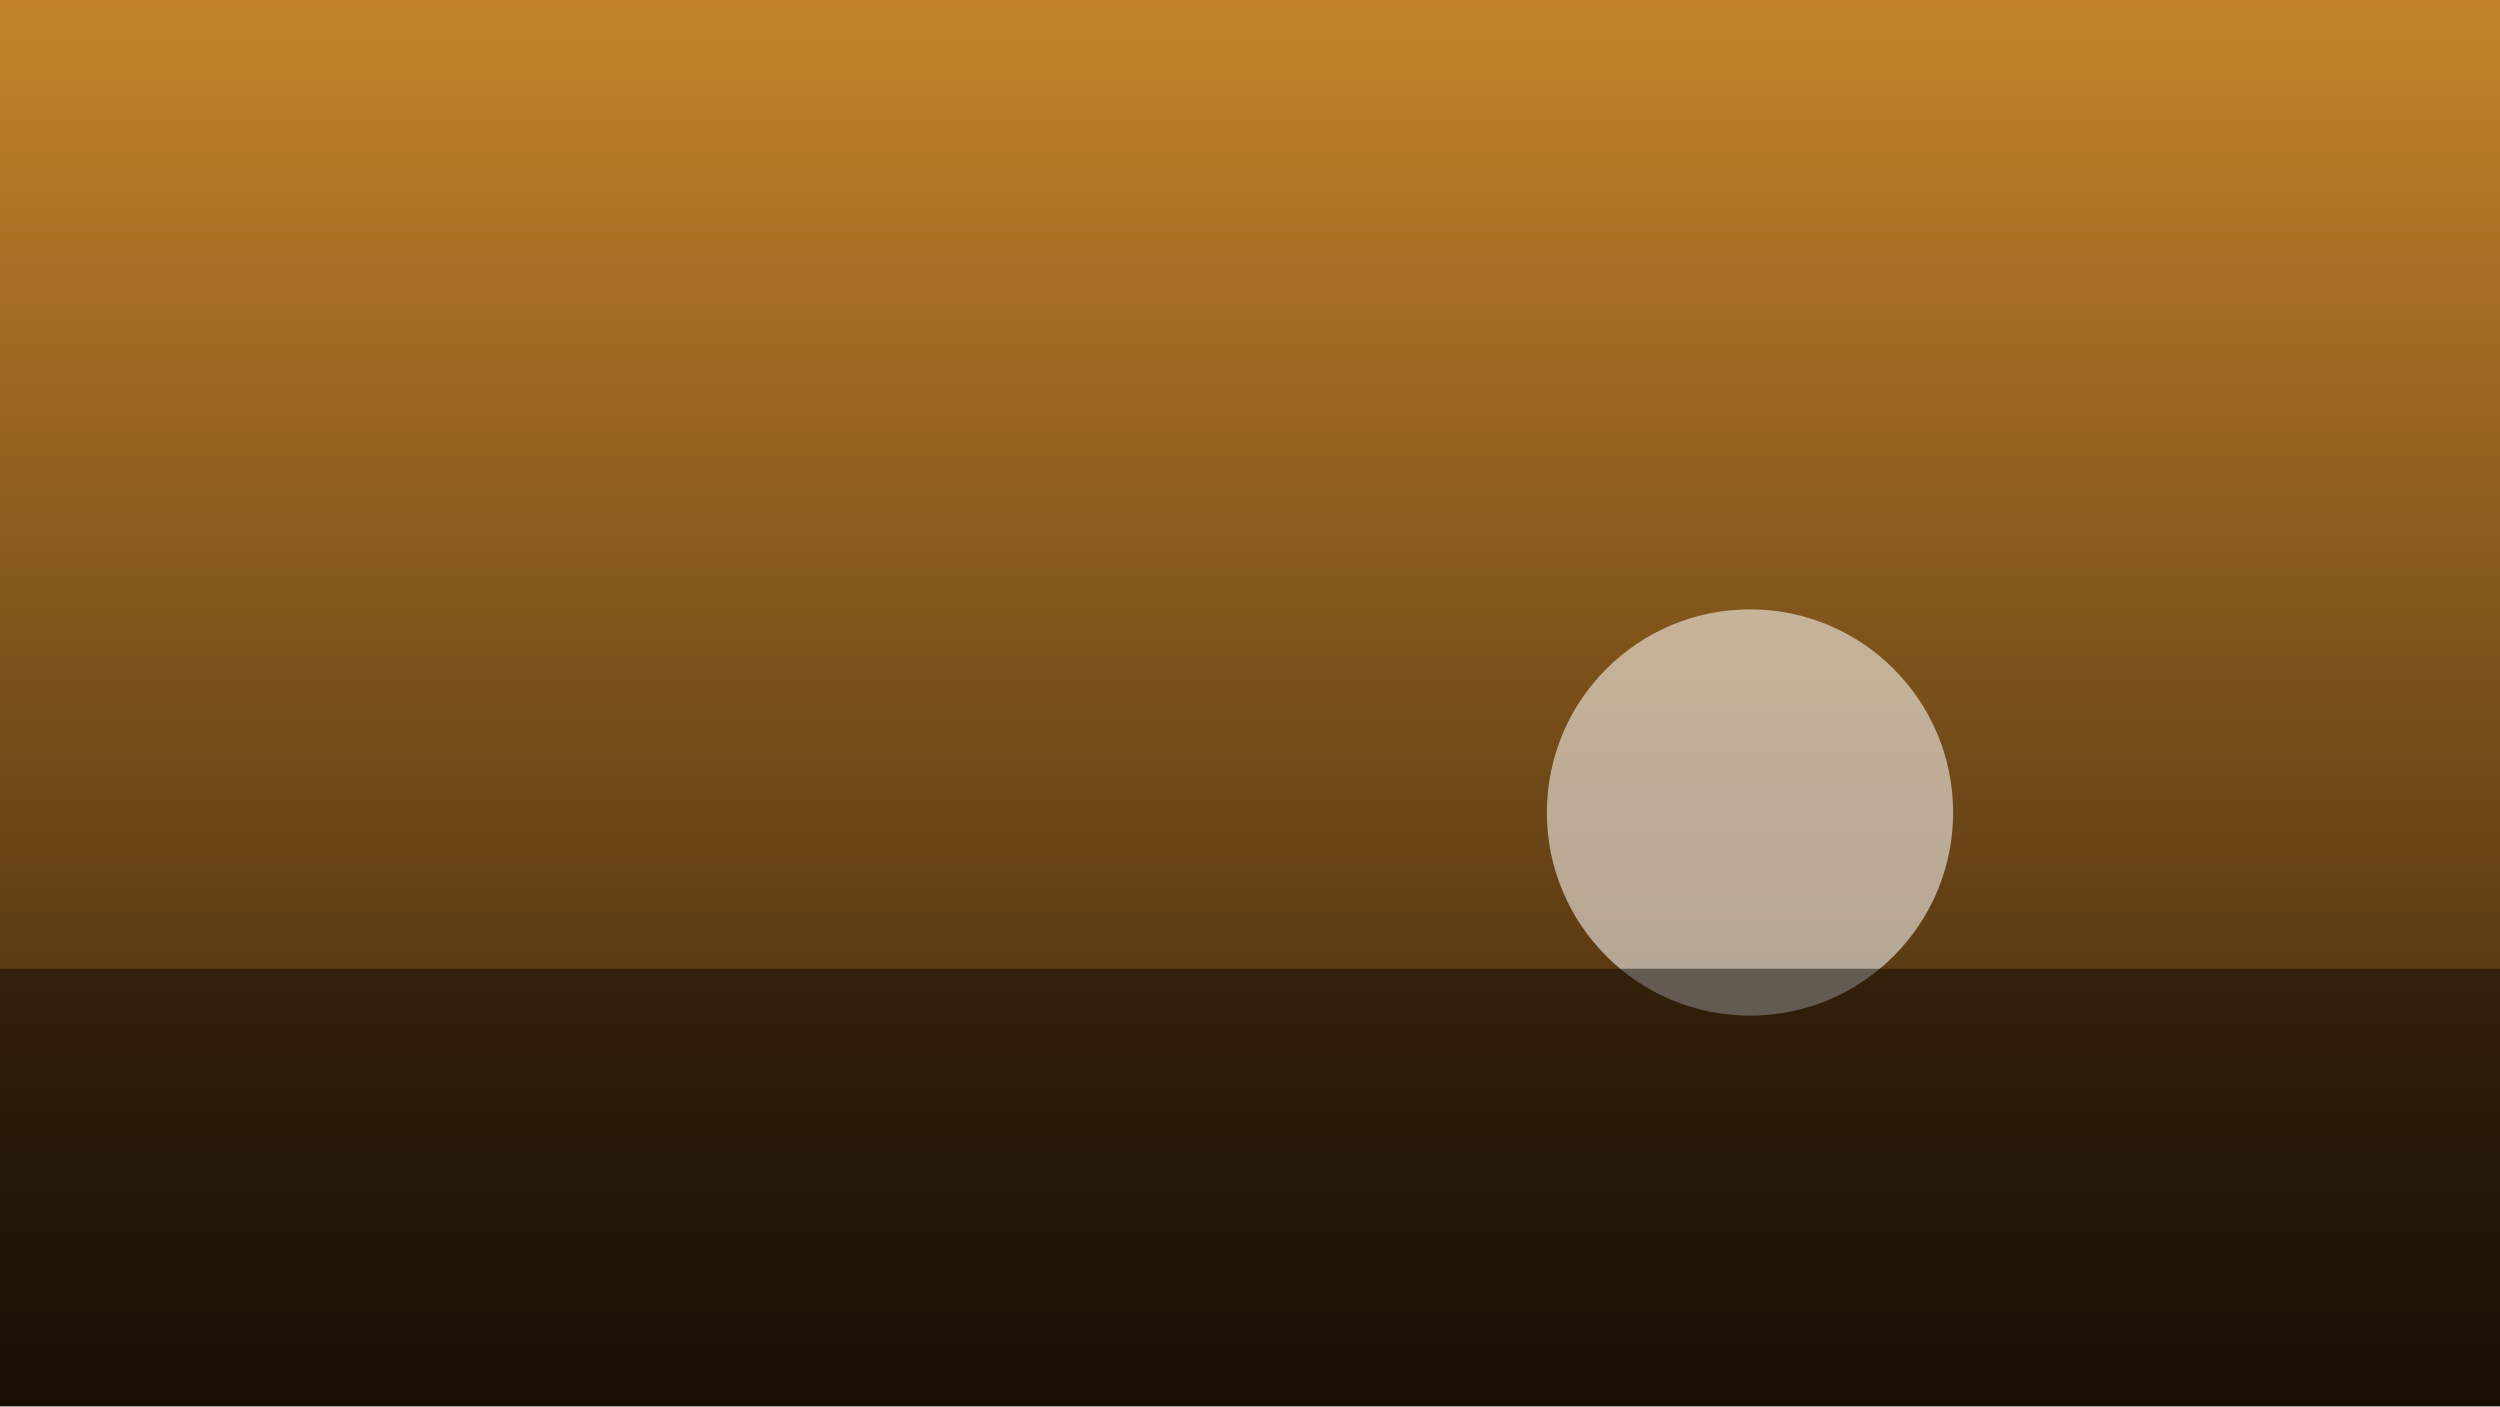
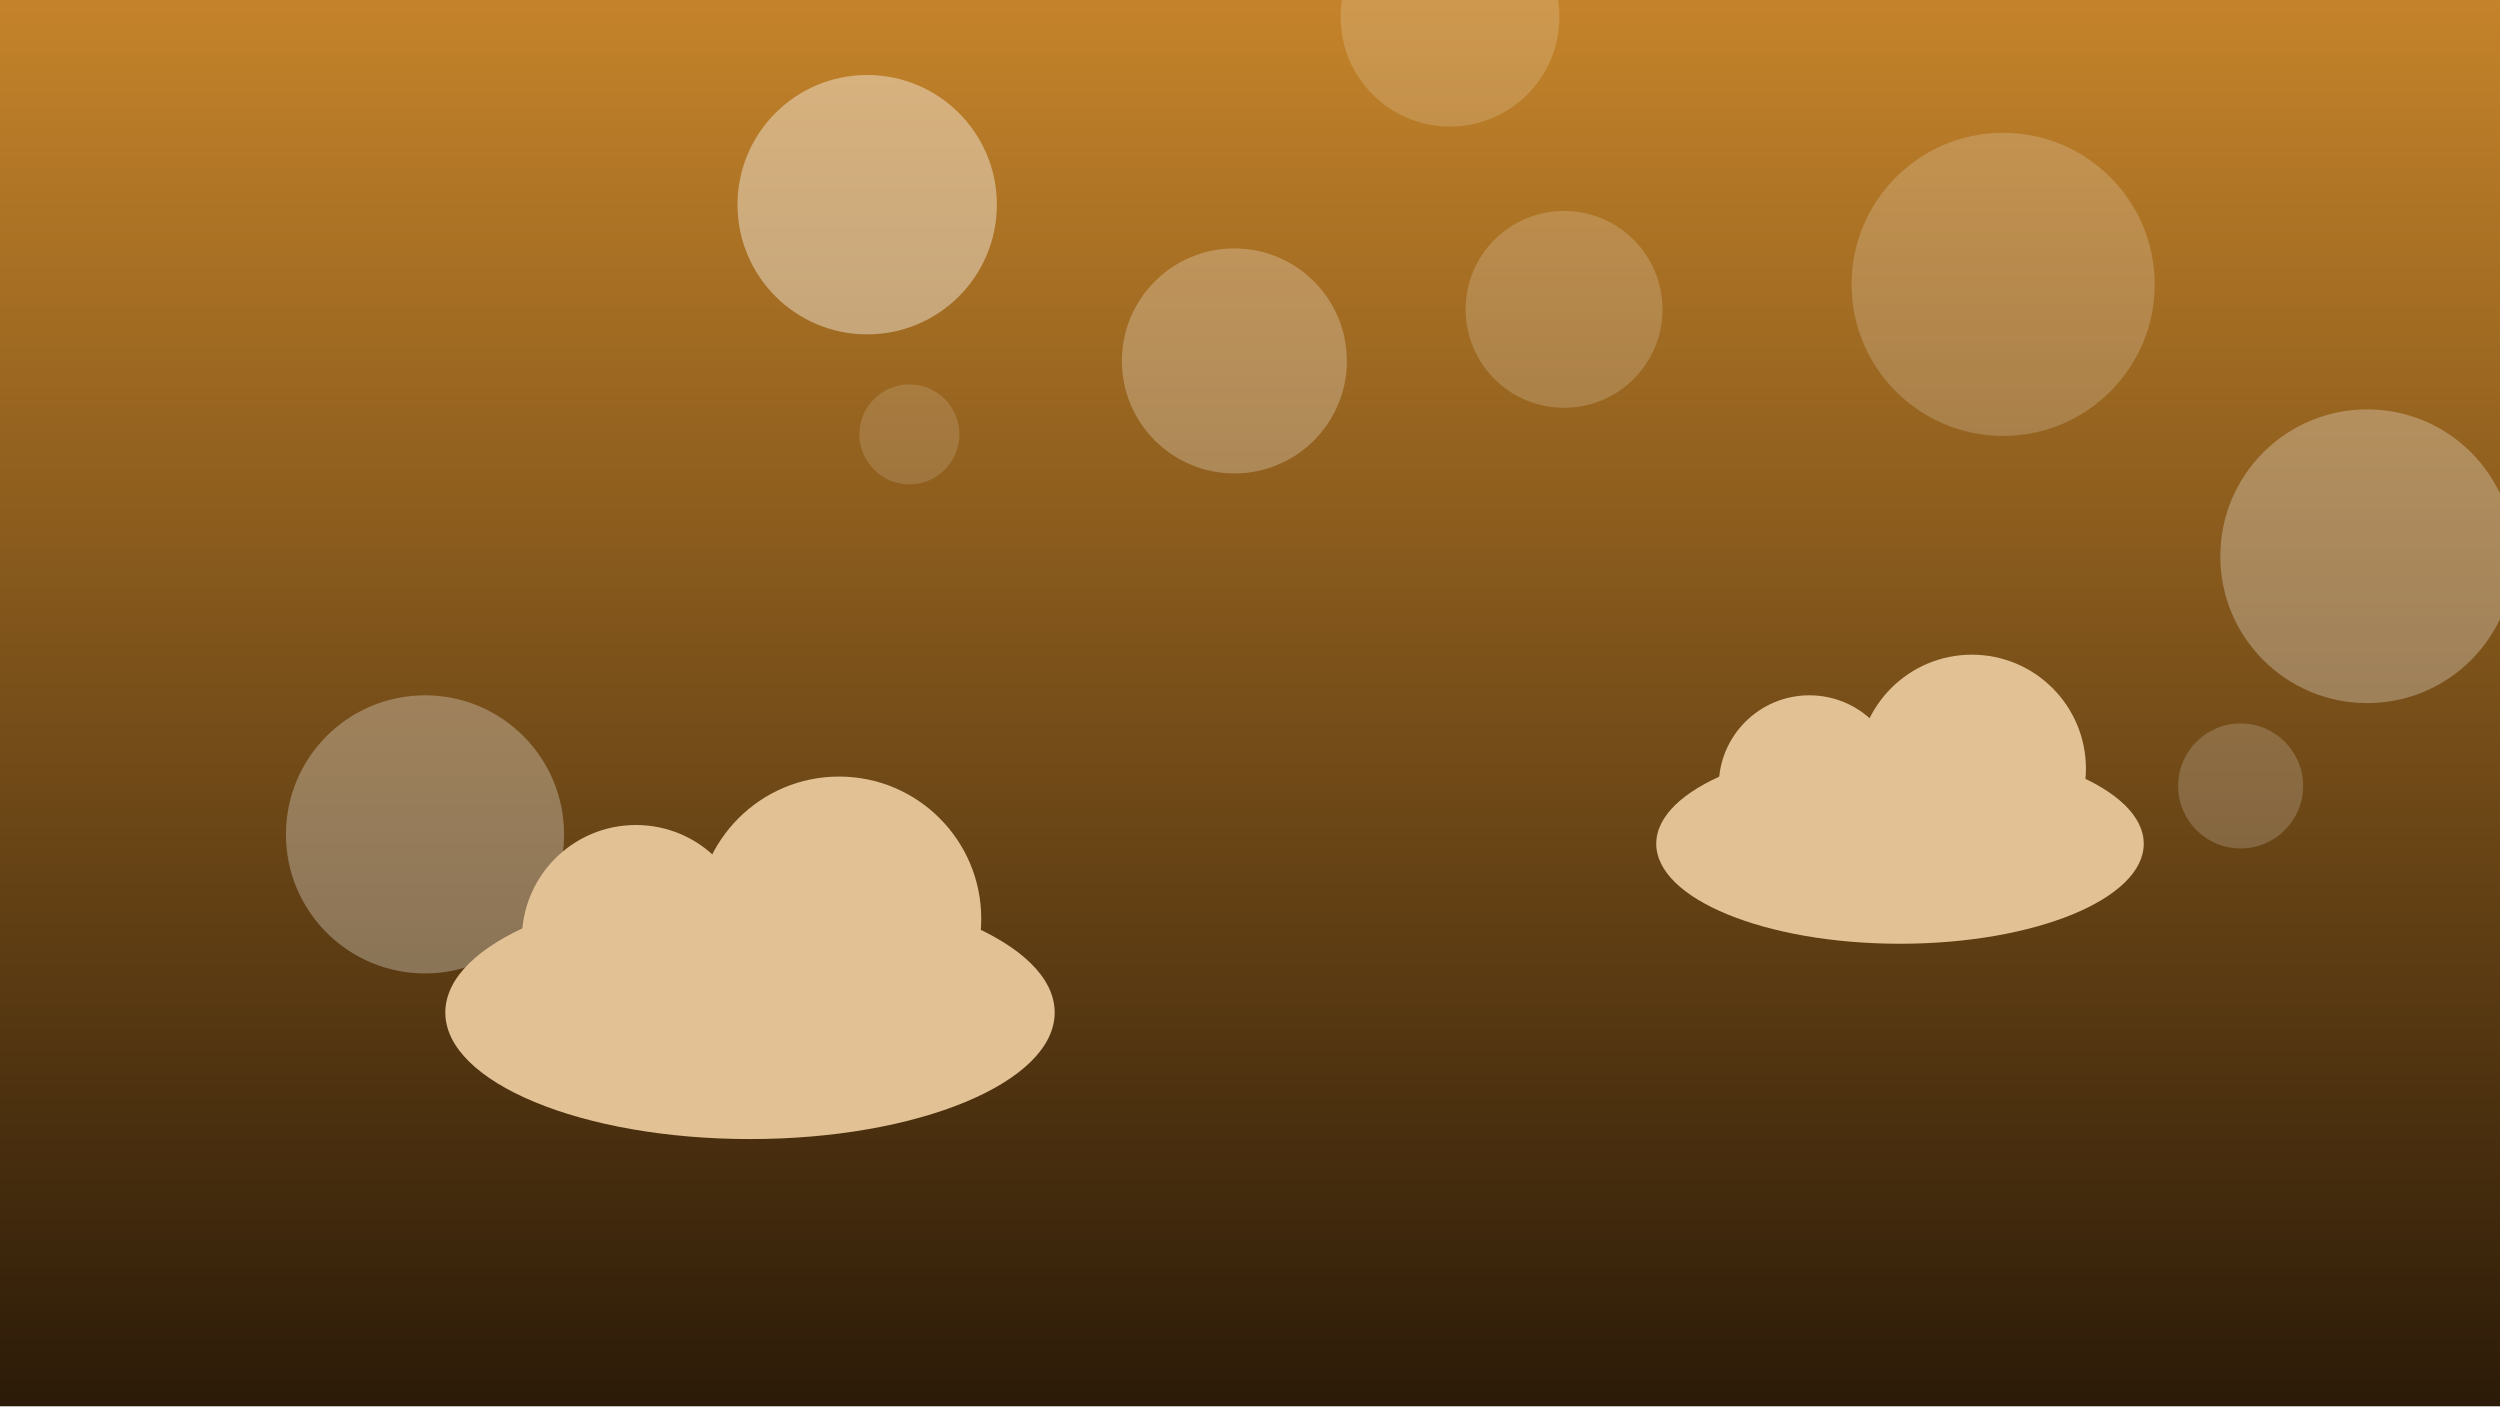
<svg xmlns="http://www.w3.org/2000/svg" viewBox="0 0 1600 900">
  <defs>
    <linearGradient id="g" x1="0" y1="0" x2="0" y2="1">
      <stop stop-color="#c4832a" />
      <stop offset="1" stop-color="#2c1b08" />
    </linearGradient>
+     <linearGradient id="s" x1="0" y1="0" x2="0" y2="1">
+       <stop offset=".45" stop-color="#000" stop-opacity="0" />
+       <stop offset="1" stop-color="#000" stop-opacity=".8" />
+     </linearGradient>
  </defs>
  <rect width="1600" height="900" fill="url(#g)" />
-   <circle cx="1120" cy="520" r="130" fill="#fff" opacity=".55" />
-   <rect y="620" width="1600" height="280" fill="#000" opacity=".45" />
+   <circle cx="582" cy="278" r="32" fill="#fff" opacity="0.14" />
+   <circle cx="1515" cy="356" r="94" fill="#fff" opacity="0.28" />
+   <circle cx="928" cy="11" r="70" fill="#fff" opacity="0.17" />
+   <circle cx="555" cy="131" r="83" fill="#fff" opacity="0.40" />
+   <circle cx="1001" cy="198" r="63" fill="#fff" opacity="0.18" />
+   <circle cx="1282" cy="182" r="97" fill="#fff" opacity="0.19" />
+   <circle cx="272" cy="534" r="89" fill="#fff" opacity="0.29" />
+   <circle cx="790" cy="231" r="72" fill="#fff" opacity="0.25" />
+   <circle cx="1434" cy="503" r="40" fill="#fff" opacity="0.18" />
+   <g fill="#e2c195">
+     <ellipse cx="480" cy="648" rx="195" ry="81" />
+     <circle cx="407" cy="601" r="73" />
+     <circle cx="537" cy="588" r="91" />
+   </g>
+   <g fill="#e2c195">
+     <ellipse cx="1216" cy="540" rx="156" ry="64" />
+     <circle cx="1158" cy="503" r="58" />
+     <circle cx="1262" cy="492" r="73" />
+   </g>
</svg>
